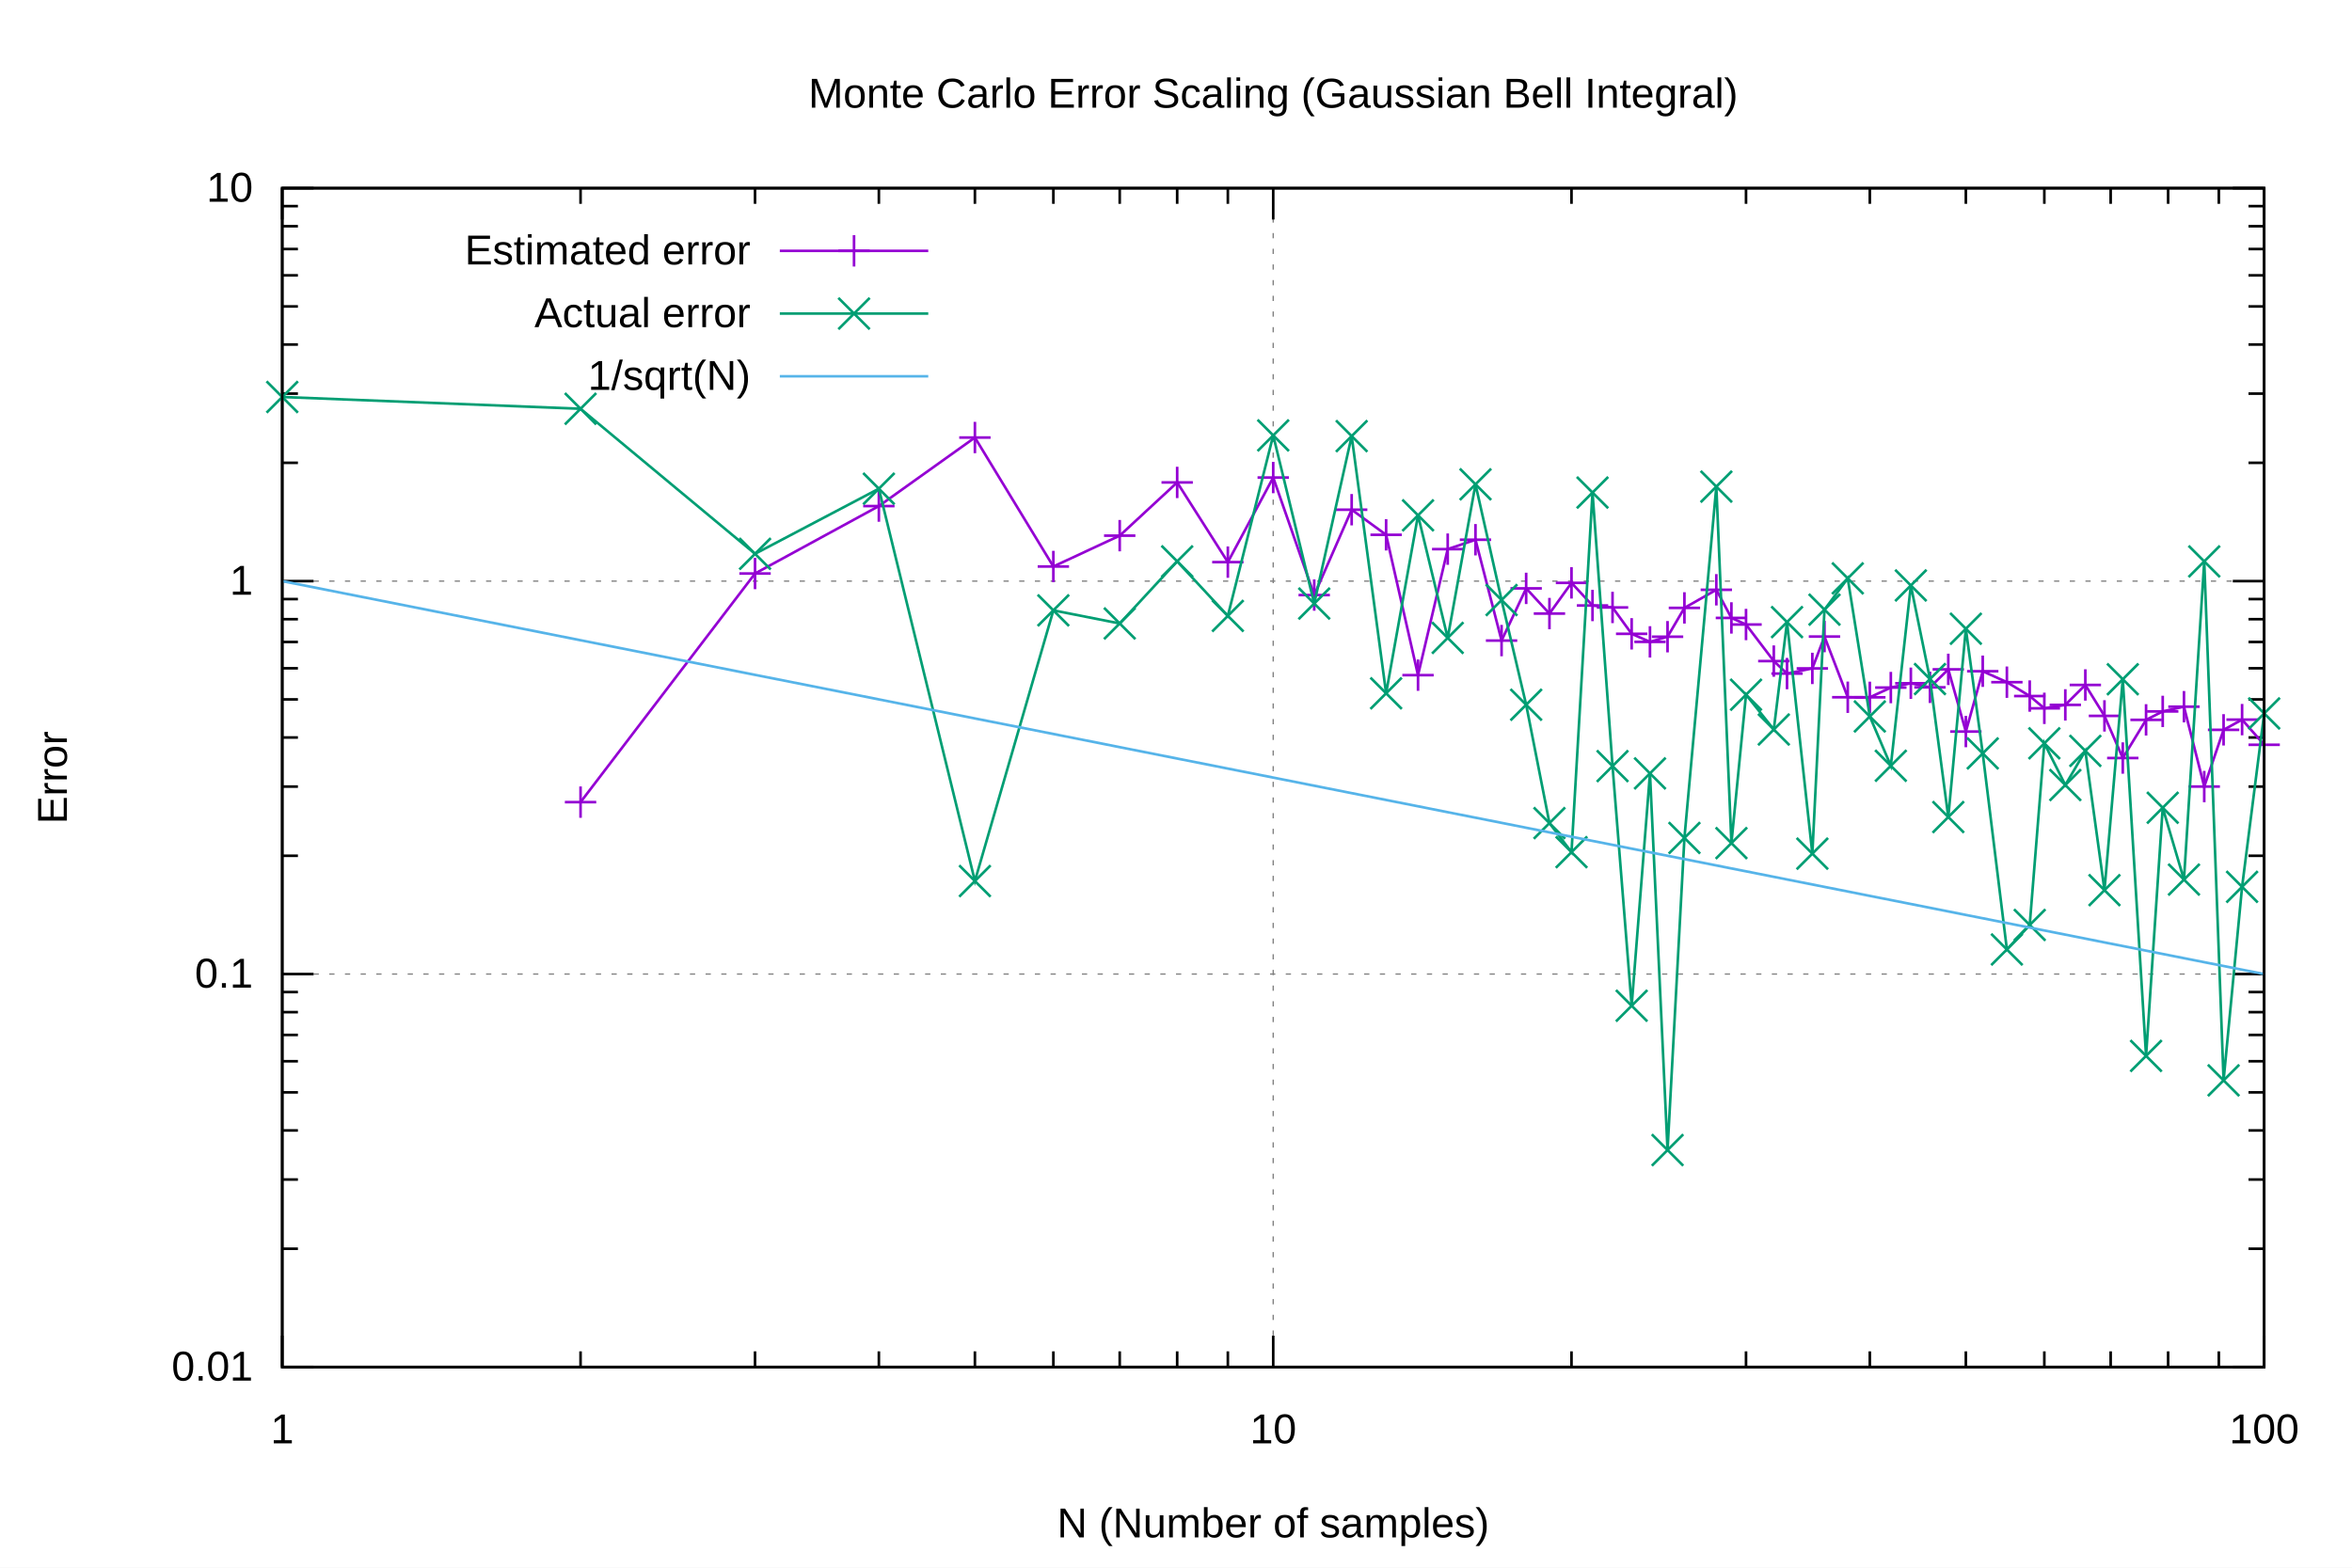
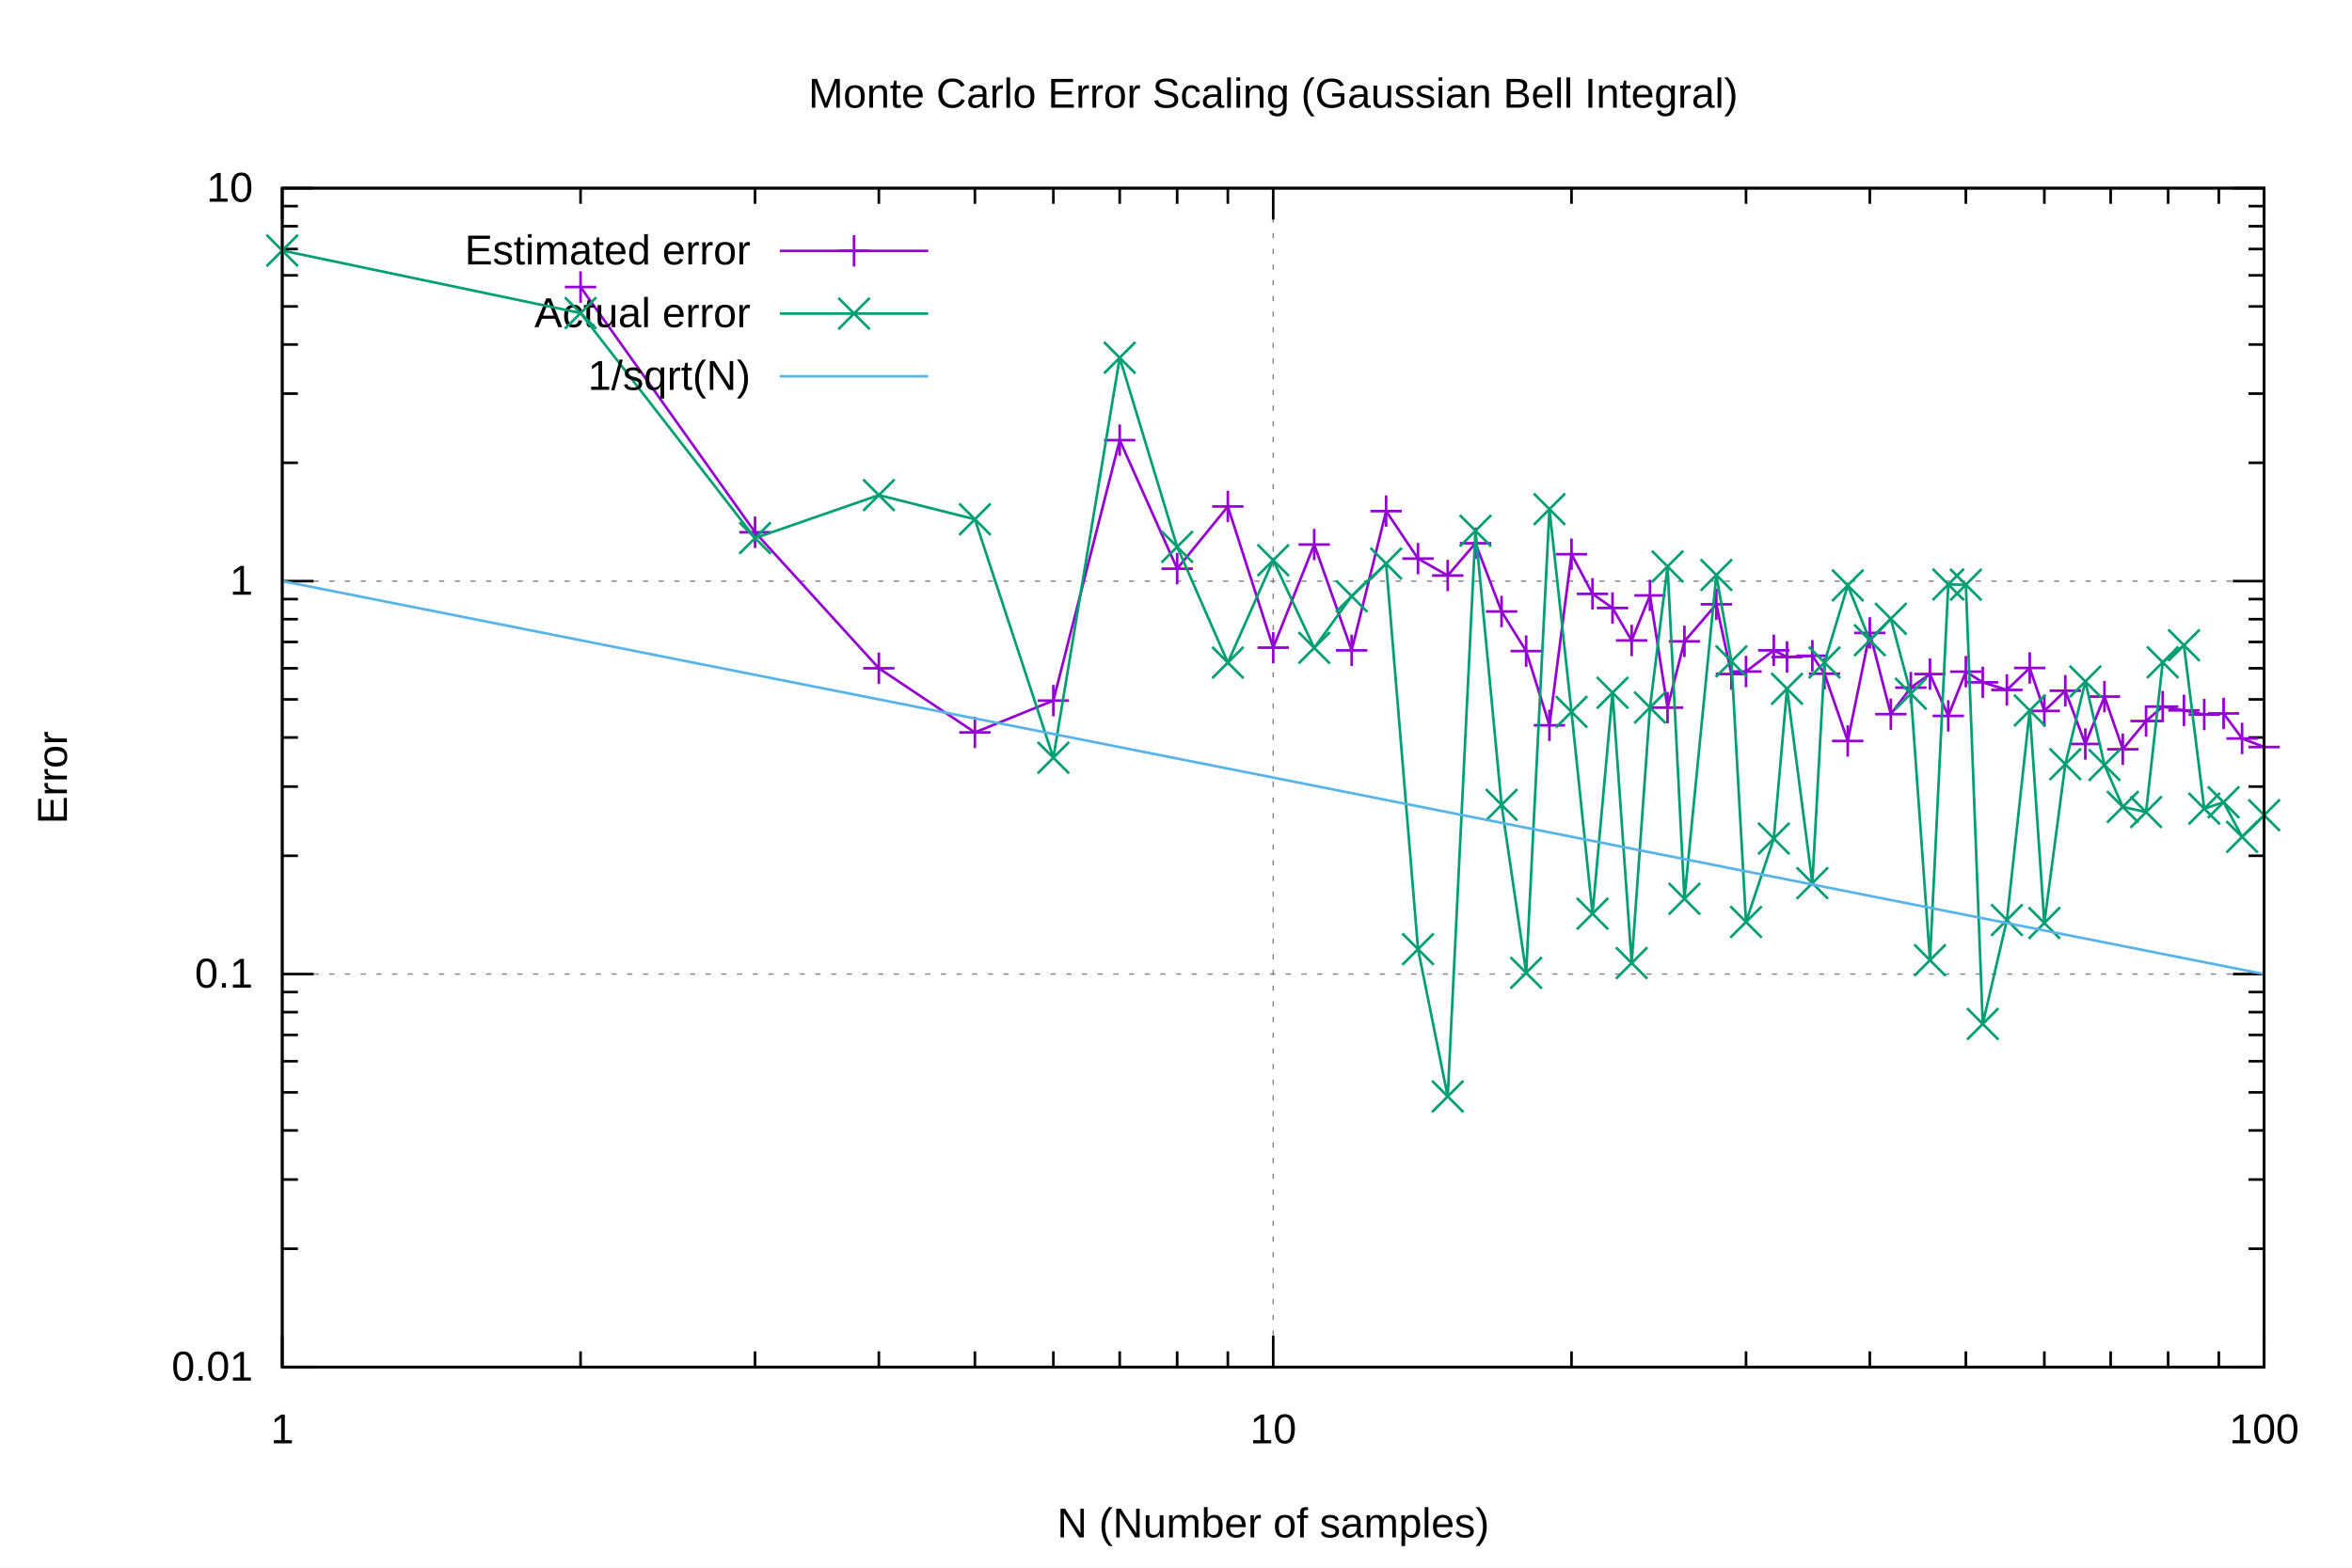
<svg xmlns="http://www.w3.org/2000/svg" xmlns:xlink="http://www.w3.org/1999/xlink" width="900" height="600" viewBox="0 0 900 600">
  <g id="gnuplot_canvas">
    <rect x="0" y="0" width="900" height="600" fill="#ffffff" />
    <defs>
      <circle id="gpDot" r="0.5" stroke-width="0.5" stroke="currentColor" />
      <path id="gpPt0" stroke-width="0.167" stroke="currentColor" d="M-1,0 h2 M0,-1 v2" />
      <path id="gpPt1" stroke-width="0.167" stroke="currentColor" d="M-1,-1 L1,1 M1,-1 L-1,1" />
      <path id="gpPt2" stroke-width="0.167" stroke="currentColor" d="M-1,0 L1,0 M0,-1 L0,1 M-1,-1 L1,1 M-1,1 L1,-1" />
      <rect id="gpPt3" stroke-width="0.167" stroke="currentColor" x="-1" y="-1" width="2" height="2" />
      <rect id="gpPt4" stroke-width="0.167" stroke="currentColor" fill="currentColor" x="-1" y="-1" width="2" height="2" />
      <circle id="gpPt5" stroke-width="0.167" stroke="currentColor" cx="0" cy="0" r="1" />
      <use xlink:href="#gpPt5" id="gpPt6" fill="currentColor" stroke="none" />
      <path id="gpPt7" stroke-width="0.167" stroke="currentColor" d="M0,-1.33 L-1.33,0.67 L1.33,0.67 z" />
      <use xlink:href="#gpPt7" id="gpPt8" fill="currentColor" stroke="none" />
      <use xlink:href="#gpPt7" id="gpPt9" stroke="currentColor" transform="rotate(180)" />
      <use xlink:href="#gpPt9" id="gpPt10" fill="currentColor" stroke="none" />
      <use xlink:href="#gpPt3" id="gpPt11" stroke="currentColor" transform="rotate(45)" />
      <use xlink:href="#gpPt11" id="gpPt12" fill="currentColor" stroke="none" />
      <path id="gpPt13" stroke-width="0.167" stroke="currentColor" d="M0,1.330 L1.265,0.411 L0.782,-1.067 L-0.782,-1.076 L-1.265,0.411 z" />
      <use xlink:href="#gpPt13" id="gpPt14" fill="currentColor" stroke="none" />
      <filter id="textbox" filterUnits="objectBoundingBox" x="0" y="0" height="1" width="1">
        <feFlood flood-color="#FFFFFF" flood-opacity="1" result="bgnd" />
        <feComposite in="SourceGraphic" in2="bgnd" operator="atop" />
      </filter>
      <filter id="greybox" filterUnits="objectBoundingBox" x="0" y="0" height="1" width="1">
        <feFlood flood-color="lightgrey" flood-opacity="1" result="grey" />
        <feComposite in="SourceGraphic" in2="grey" operator="atop" />
      </filter>
    </defs>
    <g fill="none" color="#FFFFFF" stroke="currentColor" stroke-width="1.00" stroke-linecap="butt" stroke-linejoin="miter">
</g>
    <g fill="none" color="black" stroke="currentColor" stroke-width="1.00" stroke-linecap="butt" stroke-linejoin="miter">
</g>
    <g fill="none" color="black" stroke="black" stroke-width="0.50" stroke-linecap="butt" stroke-linejoin="miter">
</g>
    <g fill="none" color="gray" stroke="currentColor" stroke-width="0.50" stroke-linecap="butt" stroke-linejoin="miter">
      <path stroke="gray" stroke-dasharray="2,4" class="gridline" d="M108.00,523.20 L866.39,523.20  " />
    </g>
    <g fill="none" color="gray" stroke="gray" stroke-width="1.00" stroke-linecap="butt" stroke-linejoin="miter">
</g>
    <g fill="none" color="black" stroke="currentColor" stroke-width="1.00" stroke-linecap="butt" stroke-linejoin="miter">
      <path stroke="black" d="M108.00,523.20 L120.00,523.20 M866.39,523.20 L854.39,523.20  " />
      <g transform="translate(96.80,528.40)" stroke="none" fill="black" font-family="Arial" font-size="16.00" text-anchor="end">
        <text>
          <tspan font-family="Arial"> 0.01</tspan>
        </text>
      </g>
    </g>
    <g fill="none" color="black" stroke="currentColor" stroke-width="1.00" stroke-linecap="butt" stroke-linejoin="miter">
      <path stroke="black" d="M108.00,477.93 L114.00,477.93 M866.39,477.93 L860.39,477.93 M108.00,451.44 L114.00,451.44 M866.39,451.44 L860.39,451.44   M108.00,432.65 L114.00,432.65 M866.39,432.65 L860.39,432.65 M108.00,418.08 L114.00,418.08 M866.39,418.08 L860.39,418.08   M108.00,406.17 L114.00,406.17 M866.39,406.17 L860.39,406.17 M108.00,396.10 L114.00,396.10 M866.39,396.10 L860.39,396.10   M108.00,387.38 L114.00,387.38 M866.39,387.38 L860.39,387.38 M108.00,379.69 L114.00,379.69 M866.39,379.69 L860.39,379.69    " />
    </g>
    <g fill="none" color="black" stroke="black" stroke-width="0.50" stroke-linecap="butt" stroke-linejoin="miter">
</g>
    <g fill="none" color="gray" stroke="currentColor" stroke-width="0.50" stroke-linecap="butt" stroke-linejoin="miter">
      <path stroke="gray" stroke-dasharray="2,4" class="gridline" d="M108.00,372.80 L866.39,372.80  " />
    </g>
    <g fill="none" color="gray" stroke="gray" stroke-width="1.00" stroke-linecap="butt" stroke-linejoin="miter">
</g>
    <g fill="none" color="black" stroke="currentColor" stroke-width="1.00" stroke-linecap="butt" stroke-linejoin="miter">
      <path stroke="black" d="M108.00,372.80 L120.00,372.80 M866.39,372.80 L854.39,372.80  " />
      <g transform="translate(96.80,378.00)" stroke="none" fill="black" font-family="Arial" font-size="16.00" text-anchor="end">
        <text>
          <tspan font-family="Arial"> 0.1</tspan>
        </text>
      </g>
    </g>
    <g fill="none" color="black" stroke="currentColor" stroke-width="1.00" stroke-linecap="butt" stroke-linejoin="miter">
      <path stroke="black" d="M108.00,327.53 L114.00,327.53 M866.39,327.53 L860.39,327.53 M108.00,301.05 L114.00,301.05 M866.39,301.05 L860.39,301.05   M108.00,282.26 L114.00,282.26 M866.39,282.26 L860.39,282.26 M108.00,267.68 L114.00,267.68 M866.39,267.68 L860.39,267.68   M108.00,255.77 L114.00,255.77 M866.39,255.77 L860.39,255.77 M108.00,245.70 L114.00,245.70 M866.39,245.70 L860.39,245.70   M108.00,236.98 L114.00,236.98 M866.39,236.98 L860.39,236.98 M108.00,229.29 L114.00,229.29 M866.39,229.29 L860.39,229.29    " />
    </g>
    <g fill="none" color="black" stroke="black" stroke-width="0.50" stroke-linecap="butt" stroke-linejoin="miter">
</g>
    <g fill="none" color="gray" stroke="currentColor" stroke-width="0.50" stroke-linecap="butt" stroke-linejoin="miter">
      <path stroke="gray" stroke-dasharray="2,4" class="gridline" d="M108.00,222.41 L866.39,222.41  " />
    </g>
    <g fill="none" color="gray" stroke="gray" stroke-width="1.00" stroke-linecap="butt" stroke-linejoin="miter">
</g>
    <g fill="none" color="black" stroke="currentColor" stroke-width="1.00" stroke-linecap="butt" stroke-linejoin="miter">
      <path stroke="black" d="M108.00,222.41 L120.00,222.41 M866.39,222.41 L854.39,222.41  " />
      <g transform="translate(96.80,227.61)" stroke="none" fill="black" font-family="Arial" font-size="16.00" text-anchor="end">
        <text>
          <tspan font-family="Arial"> 1</tspan>
        </text>
      </g>
    </g>
    <g fill="none" color="black" stroke="currentColor" stroke-width="1.00" stroke-linecap="butt" stroke-linejoin="miter">
      <path stroke="black" d="M108.00,177.13 L114.00,177.13 M866.39,177.13 L860.39,177.13 M108.00,150.65 L114.00,150.65 M866.39,150.65 L860.39,150.65   M108.00,131.86 L114.00,131.86 M866.39,131.86 L860.39,131.86 M108.00,117.28 L114.00,117.28 M866.39,117.28 L860.39,117.28   M108.00,105.38 L114.00,105.38 M866.39,105.38 L860.39,105.38 M108.00,95.31 L114.00,95.31 M866.39,95.31 L860.39,95.31   M108.00,86.58 L114.00,86.58 M866.39,86.58 L860.39,86.58 M108.00,78.89 L114.00,78.89 M866.39,78.89 L860.39,78.89    " />
    </g>
    <g fill="none" color="black" stroke="black" stroke-width="0.50" stroke-linecap="butt" stroke-linejoin="miter">
</g>
    <g fill="none" color="gray" stroke="currentColor" stroke-width="0.50" stroke-linecap="butt" stroke-linejoin="miter">
      <path stroke="gray" stroke-dasharray="2,4" class="gridline" d="M108.00,72.01 L866.39,72.01  " />
    </g>
    <g fill="none" color="gray" stroke="gray" stroke-width="1.00" stroke-linecap="butt" stroke-linejoin="miter">
</g>
    <g fill="none" color="black" stroke="currentColor" stroke-width="1.00" stroke-linecap="butt" stroke-linejoin="miter">
      <path stroke="black" d="M108.00,72.01 L120.00,72.01 M866.39,72.01 L854.39,72.01  " />
      <g transform="translate(96.80,77.21)" stroke="none" fill="black" font-family="Arial" font-size="16.00" text-anchor="end">
        <text>
          <tspan font-family="Arial"> 10</tspan>
        </text>
      </g>
    </g>
    <g fill="none" color="black" stroke="currentColor" stroke-width="1.00" stroke-linecap="butt" stroke-linejoin="miter">
</g>
    <g fill="none" color="black" stroke="black" stroke-width="0.50" stroke-linecap="butt" stroke-linejoin="miter">
</g>
    <g fill="none" color="gray" stroke="currentColor" stroke-width="0.50" stroke-linecap="butt" stroke-linejoin="miter">
      <path stroke="gray" stroke-dasharray="2,4" class="gridline" d="M108.00,523.20 L108.00,72.01  " />
    </g>
    <g fill="none" color="gray" stroke="gray" stroke-width="1.00" stroke-linecap="butt" stroke-linejoin="miter">
</g>
    <g fill="none" color="black" stroke="currentColor" stroke-width="1.00" stroke-linecap="butt" stroke-linejoin="miter">
      <path stroke="black" d="M108.00,523.20 L108.00,511.20 M108.00,72.01 L108.00,84.01  " />
      <g transform="translate(108.00,552.40)" stroke="none" fill="black" font-family="Arial" font-size="16.00" text-anchor="middle">
        <text>
          <tspan font-family="Arial"> 1</tspan>
        </text>
      </g>
    </g>
    <g fill="none" color="black" stroke="currentColor" stroke-width="1.00" stroke-linecap="butt" stroke-linejoin="miter">
      <path stroke="black" d="M222.15,523.20 L222.15,517.20 M222.15,72.01 L222.15,78.01 M288.92,523.20 L288.92,517.20 M288.92,72.01 L288.92,78.01   M336.30,523.20 L336.30,517.20 M336.30,72.01 L336.30,78.01 M373.05,523.20 L373.05,517.20 M373.05,72.01 L373.05,78.01   M403.07,523.20 L403.07,517.20 M403.07,72.01 L403.07,78.01 M428.46,523.20 L428.46,517.20 M428.46,72.01 L428.46,78.01   M450.45,523.20 L450.45,517.20 M450.45,72.01 L450.45,78.01 M469.84,523.20 L469.84,517.20 M469.84,72.01 L469.84,78.01    " />
    </g>
    <g fill="none" color="black" stroke="black" stroke-width="0.50" stroke-linecap="butt" stroke-linejoin="miter">
</g>
    <g fill="none" color="gray" stroke="currentColor" stroke-width="0.50" stroke-linecap="butt" stroke-linejoin="miter">
      <path stroke="gray" stroke-dasharray="2,4" class="gridline" d="M487.20,523.20 L487.20,72.01  " />
    </g>
    <g fill="none" color="gray" stroke="gray" stroke-width="1.00" stroke-linecap="butt" stroke-linejoin="miter">
</g>
    <g fill="none" color="black" stroke="currentColor" stroke-width="1.00" stroke-linecap="butt" stroke-linejoin="miter">
      <path stroke="black" d="M487.20,523.20 L487.20,511.20 M487.20,72.01 L487.20,84.01  " />
      <g transform="translate(487.20,552.40)" stroke="none" fill="black" font-family="Arial" font-size="16.00" text-anchor="middle">
        <text>
          <tspan font-family="Arial"> 10</tspan>
        </text>
      </g>
    </g>
    <g fill="none" color="black" stroke="currentColor" stroke-width="1.00" stroke-linecap="butt" stroke-linejoin="miter">
      <path stroke="black" d="M601.34,523.20 L601.34,517.20 M601.34,72.01 L601.34,78.01 M668.12,523.20 L668.12,517.20 M668.12,72.01 L668.12,78.01   M715.49,523.20 L715.49,517.20 M715.49,72.01 L715.49,78.01 M752.24,523.20 L752.24,517.20 M752.24,72.01 L752.24,78.01   M782.27,523.20 L782.27,517.20 M782.27,72.01 L782.27,78.01 M807.65,523.20 L807.65,517.20 M807.65,72.01 L807.65,78.01   M829.64,523.20 L829.64,517.20 M829.64,72.01 L829.64,78.01 M849.04,523.20 L849.04,517.20 M849.04,72.01 L849.04,78.01    " />
    </g>
    <g fill="none" color="black" stroke="black" stroke-width="0.50" stroke-linecap="butt" stroke-linejoin="miter">
</g>
    <g fill="none" color="gray" stroke="currentColor" stroke-width="0.50" stroke-linecap="butt" stroke-linejoin="miter">
      <path stroke="gray" stroke-dasharray="2,4" class="gridline" d="M866.39,523.20 L866.39,72.01  " />
    </g>
    <g fill="none" color="gray" stroke="gray" stroke-width="1.00" stroke-linecap="butt" stroke-linejoin="miter">
</g>
    <g fill="none" color="black" stroke="currentColor" stroke-width="1.00" stroke-linecap="butt" stroke-linejoin="miter">
      <path stroke="black" d="M866.39,523.20 L866.39,511.20 M866.39,72.01 L866.39,84.01  " />
      <g transform="translate(866.39,552.40)" stroke="none" fill="black" font-family="Arial" font-size="16.00" text-anchor="middle">
        <text>
          <tspan font-family="Arial"> 100</tspan>
        </text>
      </g>
    </g>
    <g fill="none" color="black" stroke="currentColor" stroke-width="1.00" stroke-linecap="butt" stroke-linejoin="miter">
</g>
    <g fill="none" color="black" stroke="currentColor" stroke-width="1.00" stroke-linecap="butt" stroke-linejoin="miter">
      <path stroke="black" d="M108.00,72.01 L108.00,523.20 L866.39,523.20 L866.39,72.01 L108.00,72.01 Z  " />
    </g>
    <g fill="none" color="black" stroke="currentColor" stroke-width="1.00" stroke-linecap="butt" stroke-linejoin="miter">
</g>
    <g id="gnuplot_plot_1">
      <g fill="none" color="black" stroke="currentColor" stroke-width="1.00" stroke-linecap="butt" stroke-linejoin="miter">
        <g transform="translate(287.20,101.21)" stroke="none" fill="black" font-family="Arial" font-size="16.00" text-anchor="end">
          <text>
            <tspan font-family="Arial">Estimated error</tspan>
          </text>
        </g>
      </g>
      <g fill="none" color="black" stroke="currentColor" stroke-width="1.00" stroke-linecap="butt" stroke-linejoin="miter">
-         <path stroke="rgb(148,   0, 211)" d="M298.40,96.01 L355.20,96.01 M222.15,307.00 L288.92,219.50 L336.30,193.69 L373.05,167.46 L403.07,216.82 L428.46,205.01   L450.45,184.64 L469.84,215.14 L487.20,182.77 L502.89,227.75 L517.22,195.08 L530.40,204.69 L542.61,258.40 L553.97,210.17   L564.60,206.57 L574.58,245.17 L583.99,225.19 L592.90,234.83 L601.34,223.08 L609.38,231.74 L617.04,232.49 L624.36,242.58   L631.37,245.66 L638.09,243.69 L644.55,232.66 L656.76,225.73 L662.53,236.50 L668.12,239.02 L678.75,253.02 L683.81,257.80   L693.50,255.82 L698.14,243.63 L707.05,266.86 L715.49,266.89 L723.53,263.15 L731.19,261.50 L738.51,263.06 L745.52,256.18   L752.24,279.99 L758.70,256.90 L767.94,261.09 L776.68,266.40 L782.27,271.10 L790.30,269.78 L797.96,262.15 L805.28,273.99   L812.29,290.12 L821.20,275.51 L827.57,272.28 L835.70,270.47 L843.46,301.04 L850.86,279.33 L857.94,275.42 L866.39,285.05    " />
-         <use xlink:href="#gpPt0" transform="translate(222.15,307.00) scale(6.00)" color="rgb(148,   0, 211)" />
-         <use xlink:href="#gpPt0" transform="translate(288.92,219.50) scale(6.00)" color="rgb(148,   0, 211)" />
-         <use xlink:href="#gpPt0" transform="translate(336.30,193.69) scale(6.00)" color="rgb(148,   0, 211)" />
-         <use xlink:href="#gpPt0" transform="translate(373.05,167.46) scale(6.00)" color="rgb(148,   0, 211)" />
-         <use xlink:href="#gpPt0" transform="translate(403.07,216.82) scale(6.00)" color="rgb(148,   0, 211)" />
-         <use xlink:href="#gpPt0" transform="translate(428.46,205.01) scale(6.00)" color="rgb(148,   0, 211)" />
-         <use xlink:href="#gpPt0" transform="translate(450.45,184.64) scale(6.00)" color="rgb(148,   0, 211)" />
-         <use xlink:href="#gpPt0" transform="translate(469.84,215.14) scale(6.00)" color="rgb(148,   0, 211)" />
-         <use xlink:href="#gpPt0" transform="translate(487.20,182.77) scale(6.00)" color="rgb(148,   0, 211)" />
-         <use xlink:href="#gpPt0" transform="translate(502.89,227.75) scale(6.00)" color="rgb(148,   0, 211)" />
-         <use xlink:href="#gpPt0" transform="translate(517.22,195.08) scale(6.00)" color="rgb(148,   0, 211)" />
-         <use xlink:href="#gpPt0" transform="translate(530.40,204.69) scale(6.00)" color="rgb(148,   0, 211)" />
-         <use xlink:href="#gpPt0" transform="translate(542.61,258.40) scale(6.00)" color="rgb(148,   0, 211)" />
-         <use xlink:href="#gpPt0" transform="translate(553.97,210.17) scale(6.00)" color="rgb(148,   0, 211)" />
-         <use xlink:href="#gpPt0" transform="translate(564.60,206.57) scale(6.00)" color="rgb(148,   0, 211)" />
-         <use xlink:href="#gpPt0" transform="translate(574.58,245.17) scale(6.00)" color="rgb(148,   0, 211)" />
-         <use xlink:href="#gpPt0" transform="translate(583.99,225.19) scale(6.00)" color="rgb(148,   0, 211)" />
-         <use xlink:href="#gpPt0" transform="translate(592.90,234.83) scale(6.00)" color="rgb(148,   0, 211)" />
-         <use xlink:href="#gpPt0" transform="translate(601.34,223.08) scale(6.00)" color="rgb(148,   0, 211)" />
-         <use xlink:href="#gpPt0" transform="translate(609.38,231.74) scale(6.00)" color="rgb(148,   0, 211)" />
-         <use xlink:href="#gpPt0" transform="translate(617.04,232.49) scale(6.00)" color="rgb(148,   0, 211)" />
-         <use xlink:href="#gpPt0" transform="translate(624.36,242.58) scale(6.00)" color="rgb(148,   0, 211)" />
-         <use xlink:href="#gpPt0" transform="translate(631.37,245.66) scale(6.00)" color="rgb(148,   0, 211)" />
-         <use xlink:href="#gpPt0" transform="translate(638.09,243.69) scale(6.00)" color="rgb(148,   0, 211)" />
-         <use xlink:href="#gpPt0" transform="translate(644.55,232.66) scale(6.00)" color="rgb(148,   0, 211)" />
-         <use xlink:href="#gpPt0" transform="translate(656.76,225.73) scale(6.00)" color="rgb(148,   0, 211)" />
-         <use xlink:href="#gpPt0" transform="translate(662.53,236.50) scale(6.00)" color="rgb(148,   0, 211)" />
-         <use xlink:href="#gpPt0" transform="translate(668.12,239.02) scale(6.00)" color="rgb(148,   0, 211)" />
-         <use xlink:href="#gpPt0" transform="translate(678.75,253.02) scale(6.00)" color="rgb(148,   0, 211)" />
-         <use xlink:href="#gpPt0" transform="translate(683.81,257.80) scale(6.00)" color="rgb(148,   0, 211)" />
-         <use xlink:href="#gpPt0" transform="translate(693.50,255.82) scale(6.00)" color="rgb(148,   0, 211)" />
-         <use xlink:href="#gpPt0" transform="translate(698.14,243.63) scale(6.00)" color="rgb(148,   0, 211)" />
-         <use xlink:href="#gpPt0" transform="translate(707.05,266.86) scale(6.00)" color="rgb(148,   0, 211)" />
-         <use xlink:href="#gpPt0" transform="translate(715.49,266.89) scale(6.00)" color="rgb(148,   0, 211)" />
-         <use xlink:href="#gpPt0" transform="translate(723.53,263.15) scale(6.00)" color="rgb(148,   0, 211)" />
-         <use xlink:href="#gpPt0" transform="translate(731.19,261.50) scale(6.00)" color="rgb(148,   0, 211)" />
-         <use xlink:href="#gpPt0" transform="translate(738.51,263.06) scale(6.00)" color="rgb(148,   0, 211)" />
-         <use xlink:href="#gpPt0" transform="translate(745.52,256.18) scale(6.00)" color="rgb(148,   0, 211)" />
-         <use xlink:href="#gpPt0" transform="translate(752.24,279.99) scale(6.00)" color="rgb(148,   0, 211)" />
-         <use xlink:href="#gpPt0" transform="translate(758.70,256.90) scale(6.00)" color="rgb(148,   0, 211)" />
-         <use xlink:href="#gpPt0" transform="translate(767.94,261.09) scale(6.00)" color="rgb(148,   0, 211)" />
-         <use xlink:href="#gpPt0" transform="translate(776.68,266.40) scale(6.00)" color="rgb(148,   0, 211)" />
-         <use xlink:href="#gpPt0" transform="translate(782.27,271.10) scale(6.00)" color="rgb(148,   0, 211)" />
-         <use xlink:href="#gpPt0" transform="translate(790.30,269.78) scale(6.00)" color="rgb(148,   0, 211)" />
-         <use xlink:href="#gpPt0" transform="translate(797.96,262.15) scale(6.00)" color="rgb(148,   0, 211)" />
-         <use xlink:href="#gpPt0" transform="translate(805.28,273.99) scale(6.00)" color="rgb(148,   0, 211)" />
-         <use xlink:href="#gpPt0" transform="translate(812.29,290.12) scale(6.00)" color="rgb(148,   0, 211)" />
-         <use xlink:href="#gpPt0" transform="translate(821.20,275.51) scale(6.00)" color="rgb(148,   0, 211)" />
-         <use xlink:href="#gpPt0" transform="translate(827.57,272.28) scale(6.00)" color="rgb(148,   0, 211)" />
-         <use xlink:href="#gpPt0" transform="translate(835.70,270.47) scale(6.00)" color="rgb(148,   0, 211)" />
-         <use xlink:href="#gpPt0" transform="translate(843.46,301.04) scale(6.00)" color="rgb(148,   0, 211)" />
-         <use xlink:href="#gpPt0" transform="translate(850.86,279.33) scale(6.00)" color="rgb(148,   0, 211)" />
-         <use xlink:href="#gpPt0" transform="translate(857.94,275.42) scale(6.00)" color="rgb(148,   0, 211)" />
-         <use xlink:href="#gpPt0" transform="translate(866.39,285.05) scale(6.00)" color="rgb(148,   0, 211)" />
+         <path stroke="rgb(148,   0, 211)" d="M298.40,96.01 L355.20,96.01 M222.15,109.85 L288.92,203.71 L336.30,255.76 L373.05,280.32 L403.07,268.14 L428.46,168.46   L450.45,217.66 L469.84,193.84 L487.20,247.87 L502.89,208.41 L517.22,248.91 L530.40,195.62 L542.61,213.79 L553.97,220.27   L564.60,207.92 L574.58,234.04 L583.99,249.19 L592.90,277.60 L601.34,212.11 L609.38,227.29 L617.04,232.70 L624.36,245.12   L631.37,227.89 L638.09,270.82 L644.55,245.47 L656.76,231.28 L662.53,257.97 L668.12,257.01 L678.75,248.90 L683.81,251.45   L693.50,250.99 L698.14,257.85 L707.05,283.59 L715.49,242.24 L723.53,273.32 L731.19,263.18 L738.51,257.98 L745.52,274.00   L752.24,257.07 L758.70,261.15 L767.94,264.06 L776.68,255.65 L782.27,272.09 L790.30,264.36 L797.96,284.75 L805.28,266.60   L812.29,286.76 L821.20,275.96 L827.57,270.43 L835.70,271.89 L843.46,273.47 L850.86,273.05 L857.94,282.64 L866.39,285.92    " />
+         <use xlink:href="#gpPt0" transform="translate(222.15,109.85) scale(6.00)" color="rgb(148,   0, 211)" />
+         <use xlink:href="#gpPt0" transform="translate(288.92,203.71) scale(6.00)" color="rgb(148,   0, 211)" />
+         <use xlink:href="#gpPt0" transform="translate(336.30,255.76) scale(6.00)" color="rgb(148,   0, 211)" />
+         <use xlink:href="#gpPt0" transform="translate(373.05,280.32) scale(6.00)" color="rgb(148,   0, 211)" />
+         <use xlink:href="#gpPt0" transform="translate(403.07,268.14) scale(6.00)" color="rgb(148,   0, 211)" />
+         <use xlink:href="#gpPt0" transform="translate(428.46,168.46) scale(6.00)" color="rgb(148,   0, 211)" />
+         <use xlink:href="#gpPt0" transform="translate(450.45,217.66) scale(6.00)" color="rgb(148,   0, 211)" />
+         <use xlink:href="#gpPt0" transform="translate(469.84,193.84) scale(6.00)" color="rgb(148,   0, 211)" />
+         <use xlink:href="#gpPt0" transform="translate(487.20,247.87) scale(6.00)" color="rgb(148,   0, 211)" />
+         <use xlink:href="#gpPt0" transform="translate(502.89,208.41) scale(6.00)" color="rgb(148,   0, 211)" />
+         <use xlink:href="#gpPt0" transform="translate(517.22,248.91) scale(6.00)" color="rgb(148,   0, 211)" />
+         <use xlink:href="#gpPt0" transform="translate(530.40,195.62) scale(6.00)" color="rgb(148,   0, 211)" />
+         <use xlink:href="#gpPt0" transform="translate(542.61,213.79) scale(6.00)" color="rgb(148,   0, 211)" />
+         <use xlink:href="#gpPt0" transform="translate(553.97,220.27) scale(6.00)" color="rgb(148,   0, 211)" />
+         <use xlink:href="#gpPt0" transform="translate(564.60,207.92) scale(6.00)" color="rgb(148,   0, 211)" />
+         <use xlink:href="#gpPt0" transform="translate(574.58,234.04) scale(6.00)" color="rgb(148,   0, 211)" />
+         <use xlink:href="#gpPt0" transform="translate(583.99,249.19) scale(6.00)" color="rgb(148,   0, 211)" />
+         <use xlink:href="#gpPt0" transform="translate(592.90,277.60) scale(6.00)" color="rgb(148,   0, 211)" />
+         <use xlink:href="#gpPt0" transform="translate(601.34,212.11) scale(6.00)" color="rgb(148,   0, 211)" />
+         <use xlink:href="#gpPt0" transform="translate(609.38,227.29) scale(6.00)" color="rgb(148,   0, 211)" />
+         <use xlink:href="#gpPt0" transform="translate(617.04,232.70) scale(6.00)" color="rgb(148,   0, 211)" />
+         <use xlink:href="#gpPt0" transform="translate(624.36,245.12) scale(6.00)" color="rgb(148,   0, 211)" />
+         <use xlink:href="#gpPt0" transform="translate(631.37,227.89) scale(6.00)" color="rgb(148,   0, 211)" />
+         <use xlink:href="#gpPt0" transform="translate(638.09,270.82) scale(6.00)" color="rgb(148,   0, 211)" />
+         <use xlink:href="#gpPt0" transform="translate(644.55,245.47) scale(6.00)" color="rgb(148,   0, 211)" />
+         <use xlink:href="#gpPt0" transform="translate(656.76,231.28) scale(6.00)" color="rgb(148,   0, 211)" />
+         <use xlink:href="#gpPt0" transform="translate(662.53,257.97) scale(6.00)" color="rgb(148,   0, 211)" />
+         <use xlink:href="#gpPt0" transform="translate(668.12,257.01) scale(6.00)" color="rgb(148,   0, 211)" />
+         <use xlink:href="#gpPt0" transform="translate(678.75,248.90) scale(6.00)" color="rgb(148,   0, 211)" />
+         <use xlink:href="#gpPt0" transform="translate(683.81,251.45) scale(6.00)" color="rgb(148,   0, 211)" />
+         <use xlink:href="#gpPt0" transform="translate(693.50,250.99) scale(6.00)" color="rgb(148,   0, 211)" />
+         <use xlink:href="#gpPt0" transform="translate(698.14,257.85) scale(6.00)" color="rgb(148,   0, 211)" />
+         <use xlink:href="#gpPt0" transform="translate(707.05,283.59) scale(6.00)" color="rgb(148,   0, 211)" />
+         <use xlink:href="#gpPt0" transform="translate(715.49,242.24) scale(6.00)" color="rgb(148,   0, 211)" />
+         <use xlink:href="#gpPt0" transform="translate(723.53,273.32) scale(6.00)" color="rgb(148,   0, 211)" />
+         <use xlink:href="#gpPt0" transform="translate(731.19,263.18) scale(6.00)" color="rgb(148,   0, 211)" />
+         <use xlink:href="#gpPt0" transform="translate(738.51,257.98) scale(6.00)" color="rgb(148,   0, 211)" />
+         <use xlink:href="#gpPt0" transform="translate(745.52,274.00) scale(6.00)" color="rgb(148,   0, 211)" />
+         <use xlink:href="#gpPt0" transform="translate(752.24,257.07) scale(6.00)" color="rgb(148,   0, 211)" />
+         <use xlink:href="#gpPt0" transform="translate(758.70,261.15) scale(6.00)" color="rgb(148,   0, 211)" />
+         <use xlink:href="#gpPt0" transform="translate(767.94,264.06) scale(6.00)" color="rgb(148,   0, 211)" />
+         <use xlink:href="#gpPt0" transform="translate(776.68,255.65) scale(6.00)" color="rgb(148,   0, 211)" />
+         <use xlink:href="#gpPt0" transform="translate(782.27,272.09) scale(6.00)" color="rgb(148,   0, 211)" />
+         <use xlink:href="#gpPt0" transform="translate(790.30,264.36) scale(6.00)" color="rgb(148,   0, 211)" />
+         <use xlink:href="#gpPt0" transform="translate(797.96,284.75) scale(6.00)" color="rgb(148,   0, 211)" />
+         <use xlink:href="#gpPt0" transform="translate(805.28,266.60) scale(6.00)" color="rgb(148,   0, 211)" />
+         <use xlink:href="#gpPt0" transform="translate(812.29,286.76) scale(6.00)" color="rgb(148,   0, 211)" />
+         <use xlink:href="#gpPt0" transform="translate(821.20,275.96) scale(6.00)" color="rgb(148,   0, 211)" />
+         <use xlink:href="#gpPt0" transform="translate(827.57,270.43) scale(6.00)" color="rgb(148,   0, 211)" />
+         <use xlink:href="#gpPt0" transform="translate(835.70,271.89) scale(6.00)" color="rgb(148,   0, 211)" />
+         <use xlink:href="#gpPt0" transform="translate(843.46,273.47) scale(6.00)" color="rgb(148,   0, 211)" />
+         <use xlink:href="#gpPt0" transform="translate(850.86,273.05) scale(6.00)" color="rgb(148,   0, 211)" />
+         <use xlink:href="#gpPt0" transform="translate(857.94,282.64) scale(6.00)" color="rgb(148,   0, 211)" />
+         <use xlink:href="#gpPt0" transform="translate(866.39,285.92) scale(6.00)" color="rgb(148,   0, 211)" />
        <use xlink:href="#gpPt0" transform="translate(326.80,96.01) scale(6.00)" color="rgb(148,   0, 211)" />
      </g>
    </g>
    <g id="gnuplot_plot_2">
      <g fill="none" color="black" stroke="currentColor" stroke-width="1.00" stroke-linecap="butt" stroke-linejoin="miter">
        <g transform="translate(287.20,125.21)" stroke="none" fill="black" font-family="Arial" font-size="16.00" text-anchor="end">
          <text>
            <tspan font-family="Arial">Actual error</tspan>
          </text>
        </g>
      </g>
      <g fill="none" color="black" stroke="currentColor" stroke-width="1.00" stroke-linecap="butt" stroke-linejoin="miter">
-         <path stroke="rgb(  0, 158, 115)" d="M298.40,120.01 L355.20,120.01 M108.00,151.94 L222.15,156.45 L288.92,211.96 L336.30,187.04 L373.05,337.20 L403.07,233.60   L428.46,238.62 L450.45,214.85 L469.84,235.72 L487.20,166.64 L502.89,231.00 L517.22,166.91 L530.40,265.35 L542.61,197.23   L553.97,244.15 L564.60,185.36 L574.58,229.65 L583.99,269.73 L592.90,315.03 L601.34,326.14 L609.38,188.52 L617.04,293.21   L624.36,384.93 L631.37,296.00 L638.09,440.15 L644.55,320.70 L656.76,186.24 L662.53,322.69 L668.12,265.88 L678.75,279.20   L683.81,238.10 L693.50,326.71 L698.14,233.33 L707.05,221.36 L715.49,274.21 L723.53,293.09 L731.19,224.07 L738.51,259.89   L745.52,312.71 L752.24,240.64 L758.70,288.35 L767.94,363.39 L776.68,354.01 L782.27,284.49 L790.30,300.45 L797.96,287.39   L805.28,340.69 L812.29,259.97 L821.20,404.12 L827.57,309.15 L835.70,336.65 L843.46,214.87 L850.86,413.49 L857.94,339.41   L866.39,273.05  " />
-         <use xlink:href="#gpPt1" transform="translate(108.00,151.94) scale(6.00)" color="rgb(  0, 158, 115)" />
-         <use xlink:href="#gpPt1" transform="translate(222.15,156.45) scale(6.00)" color="rgb(  0, 158, 115)" />
-         <use xlink:href="#gpPt1" transform="translate(288.92,211.96) scale(6.00)" color="rgb(  0, 158, 115)" />
-         <use xlink:href="#gpPt1" transform="translate(336.30,187.04) scale(6.00)" color="rgb(  0, 158, 115)" />
-         <use xlink:href="#gpPt1" transform="translate(373.05,337.20) scale(6.00)" color="rgb(  0, 158, 115)" />
-         <use xlink:href="#gpPt1" transform="translate(403.07,233.60) scale(6.00)" color="rgb(  0, 158, 115)" />
-         <use xlink:href="#gpPt1" transform="translate(428.46,238.62) scale(6.00)" color="rgb(  0, 158, 115)" />
-         <use xlink:href="#gpPt1" transform="translate(450.45,214.85) scale(6.00)" color="rgb(  0, 158, 115)" />
-         <use xlink:href="#gpPt1" transform="translate(469.84,235.72) scale(6.00)" color="rgb(  0, 158, 115)" />
-         <use xlink:href="#gpPt1" transform="translate(487.20,166.64) scale(6.00)" color="rgb(  0, 158, 115)" />
-         <use xlink:href="#gpPt1" transform="translate(502.89,231.00) scale(6.00)" color="rgb(  0, 158, 115)" />
-         <use xlink:href="#gpPt1" transform="translate(517.22,166.91) scale(6.00)" color="rgb(  0, 158, 115)" />
-         <use xlink:href="#gpPt1" transform="translate(530.40,265.35) scale(6.00)" color="rgb(  0, 158, 115)" />
-         <use xlink:href="#gpPt1" transform="translate(542.61,197.23) scale(6.00)" color="rgb(  0, 158, 115)" />
-         <use xlink:href="#gpPt1" transform="translate(553.97,244.15) scale(6.00)" color="rgb(  0, 158, 115)" />
-         <use xlink:href="#gpPt1" transform="translate(564.60,185.36) scale(6.00)" color="rgb(  0, 158, 115)" />
-         <use xlink:href="#gpPt1" transform="translate(574.58,229.65) scale(6.00)" color="rgb(  0, 158, 115)" />
-         <use xlink:href="#gpPt1" transform="translate(583.99,269.73) scale(6.00)" color="rgb(  0, 158, 115)" />
-         <use xlink:href="#gpPt1" transform="translate(592.90,315.03) scale(6.00)" color="rgb(  0, 158, 115)" />
-         <use xlink:href="#gpPt1" transform="translate(601.34,326.14) scale(6.00)" color="rgb(  0, 158, 115)" />
-         <use xlink:href="#gpPt1" transform="translate(609.38,188.52) scale(6.00)" color="rgb(  0, 158, 115)" />
-         <use xlink:href="#gpPt1" transform="translate(617.04,293.21) scale(6.00)" color="rgb(  0, 158, 115)" />
-         <use xlink:href="#gpPt1" transform="translate(624.36,384.93) scale(6.00)" color="rgb(  0, 158, 115)" />
-         <use xlink:href="#gpPt1" transform="translate(631.37,296.00) scale(6.00)" color="rgb(  0, 158, 115)" />
-         <use xlink:href="#gpPt1" transform="translate(638.09,440.15) scale(6.00)" color="rgb(  0, 158, 115)" />
-         <use xlink:href="#gpPt1" transform="translate(644.55,320.70) scale(6.00)" color="rgb(  0, 158, 115)" />
-         <use xlink:href="#gpPt1" transform="translate(656.76,186.24) scale(6.00)" color="rgb(  0, 158, 115)" />
-         <use xlink:href="#gpPt1" transform="translate(662.53,322.69) scale(6.00)" color="rgb(  0, 158, 115)" />
-         <use xlink:href="#gpPt1" transform="translate(668.12,265.88) scale(6.00)" color="rgb(  0, 158, 115)" />
-         <use xlink:href="#gpPt1" transform="translate(678.75,279.20) scale(6.00)" color="rgb(  0, 158, 115)" />
-         <use xlink:href="#gpPt1" transform="translate(683.81,238.10) scale(6.00)" color="rgb(  0, 158, 115)" />
-         <use xlink:href="#gpPt1" transform="translate(693.50,326.71) scale(6.00)" color="rgb(  0, 158, 115)" />
-         <use xlink:href="#gpPt1" transform="translate(698.14,233.33) scale(6.00)" color="rgb(  0, 158, 115)" />
-         <use xlink:href="#gpPt1" transform="translate(707.05,221.36) scale(6.00)" color="rgb(  0, 158, 115)" />
-         <use xlink:href="#gpPt1" transform="translate(715.49,274.21) scale(6.00)" color="rgb(  0, 158, 115)" />
-         <use xlink:href="#gpPt1" transform="translate(723.53,293.09) scale(6.00)" color="rgb(  0, 158, 115)" />
-         <use xlink:href="#gpPt1" transform="translate(731.19,224.07) scale(6.00)" color="rgb(  0, 158, 115)" />
-         <use xlink:href="#gpPt1" transform="translate(738.51,259.89) scale(6.00)" color="rgb(  0, 158, 115)" />
-         <use xlink:href="#gpPt1" transform="translate(745.52,312.71) scale(6.00)" color="rgb(  0, 158, 115)" />
-         <use xlink:href="#gpPt1" transform="translate(752.24,240.64) scale(6.00)" color="rgb(  0, 158, 115)" />
-         <use xlink:href="#gpPt1" transform="translate(758.70,288.35) scale(6.00)" color="rgb(  0, 158, 115)" />
-         <use xlink:href="#gpPt1" transform="translate(767.94,363.39) scale(6.00)" color="rgb(  0, 158, 115)" />
-         <use xlink:href="#gpPt1" transform="translate(776.68,354.01) scale(6.00)" color="rgb(  0, 158, 115)" />
-         <use xlink:href="#gpPt1" transform="translate(782.27,284.49) scale(6.00)" color="rgb(  0, 158, 115)" />
-         <use xlink:href="#gpPt1" transform="translate(790.30,300.45) scale(6.00)" color="rgb(  0, 158, 115)" />
-         <use xlink:href="#gpPt1" transform="translate(797.96,287.39) scale(6.00)" color="rgb(  0, 158, 115)" />
-         <use xlink:href="#gpPt1" transform="translate(805.28,340.69) scale(6.00)" color="rgb(  0, 158, 115)" />
-         <use xlink:href="#gpPt1" transform="translate(812.29,259.97) scale(6.00)" color="rgb(  0, 158, 115)" />
-         <use xlink:href="#gpPt1" transform="translate(821.20,404.12) scale(6.00)" color="rgb(  0, 158, 115)" />
-         <use xlink:href="#gpPt1" transform="translate(827.57,309.15) scale(6.00)" color="rgb(  0, 158, 115)" />
-         <use xlink:href="#gpPt1" transform="translate(835.70,336.65) scale(6.00)" color="rgb(  0, 158, 115)" />
-         <use xlink:href="#gpPt1" transform="translate(843.46,214.87) scale(6.00)" color="rgb(  0, 158, 115)" />
-         <use xlink:href="#gpPt1" transform="translate(850.86,413.49) scale(6.00)" color="rgb(  0, 158, 115)" />
-         <use xlink:href="#gpPt1" transform="translate(857.94,339.41) scale(6.00)" color="rgb(  0, 158, 115)" />
-         <use xlink:href="#gpPt1" transform="translate(866.39,273.05) scale(6.00)" color="rgb(  0, 158, 115)" />
+         <path stroke="rgb(  0, 158, 115)" d="M298.40,120.01 L355.20,120.01 M108.00,95.89 L222.15,119.82 L288.92,205.93 L336.30,189.50 L373.05,198.74 L403.07,290.00   L428.46,136.92 L450.45,209.30 L469.84,253.59 L487.20,214.41 L502.89,247.96 L517.22,228.20 L530.40,215.70 L542.61,363.26   L553.97,419.64 L564.60,203.14 L574.58,308.04 L583.99,372.33 L592.90,194.87 L601.34,272.45 L609.38,349.69 L617.04,265.14   L624.36,368.58 L631.37,270.79 L638.09,216.81 L644.55,343.99 L656.76,220.07 L662.53,253.11 L668.12,352.86 L678.75,320.94   L683.81,263.62 L693.50,338.01 L698.14,253.55 L707.05,224.04 L715.49,245.05 L723.53,236.84 L731.19,265.50 L738.51,367.49   L745.52,223.68 L752.24,223.79 L758.70,391.89 L767.94,352.12 L776.68,271.92 L782.27,353.26 L790.30,292.48 L797.96,260.82   L805.28,292.79 L812.29,308.82 L821.20,310.80 L827.57,253.48 L835.70,246.96 L843.46,309.50 L850.86,307.04 L857.94,320.31   L866.39,312.00  " />
+         <use xlink:href="#gpPt1" transform="translate(108.00,95.89) scale(6.00)" color="rgb(  0, 158, 115)" />
+         <use xlink:href="#gpPt1" transform="translate(222.15,119.82) scale(6.00)" color="rgb(  0, 158, 115)" />
+         <use xlink:href="#gpPt1" transform="translate(288.92,205.93) scale(6.00)" color="rgb(  0, 158, 115)" />
+         <use xlink:href="#gpPt1" transform="translate(336.30,189.50) scale(6.00)" color="rgb(  0, 158, 115)" />
+         <use xlink:href="#gpPt1" transform="translate(373.05,198.74) scale(6.00)" color="rgb(  0, 158, 115)" />
+         <use xlink:href="#gpPt1" transform="translate(403.07,290.00) scale(6.00)" color="rgb(  0, 158, 115)" />
+         <use xlink:href="#gpPt1" transform="translate(428.46,136.92) scale(6.00)" color="rgb(  0, 158, 115)" />
+         <use xlink:href="#gpPt1" transform="translate(450.45,209.30) scale(6.00)" color="rgb(  0, 158, 115)" />
+         <use xlink:href="#gpPt1" transform="translate(469.84,253.59) scale(6.00)" color="rgb(  0, 158, 115)" />
+         <use xlink:href="#gpPt1" transform="translate(487.20,214.41) scale(6.00)" color="rgb(  0, 158, 115)" />
+         <use xlink:href="#gpPt1" transform="translate(502.89,247.96) scale(6.00)" color="rgb(  0, 158, 115)" />
+         <use xlink:href="#gpPt1" transform="translate(517.22,228.20) scale(6.00)" color="rgb(  0, 158, 115)" />
+         <use xlink:href="#gpPt1" transform="translate(530.40,215.70) scale(6.00)" color="rgb(  0, 158, 115)" />
+         <use xlink:href="#gpPt1" transform="translate(542.61,363.26) scale(6.00)" color="rgb(  0, 158, 115)" />
+         <use xlink:href="#gpPt1" transform="translate(553.97,419.64) scale(6.00)" color="rgb(  0, 158, 115)" />
+         <use xlink:href="#gpPt1" transform="translate(564.60,203.14) scale(6.00)" color="rgb(  0, 158, 115)" />
+         <use xlink:href="#gpPt1" transform="translate(574.58,308.04) scale(6.00)" color="rgb(  0, 158, 115)" />
+         <use xlink:href="#gpPt1" transform="translate(583.99,372.33) scale(6.00)" color="rgb(  0, 158, 115)" />
+         <use xlink:href="#gpPt1" transform="translate(592.90,194.87) scale(6.00)" color="rgb(  0, 158, 115)" />
+         <use xlink:href="#gpPt1" transform="translate(601.34,272.45) scale(6.00)" color="rgb(  0, 158, 115)" />
+         <use xlink:href="#gpPt1" transform="translate(609.38,349.69) scale(6.00)" color="rgb(  0, 158, 115)" />
+         <use xlink:href="#gpPt1" transform="translate(617.04,265.14) scale(6.00)" color="rgb(  0, 158, 115)" />
+         <use xlink:href="#gpPt1" transform="translate(624.36,368.58) scale(6.00)" color="rgb(  0, 158, 115)" />
+         <use xlink:href="#gpPt1" transform="translate(631.37,270.79) scale(6.00)" color="rgb(  0, 158, 115)" />
+         <use xlink:href="#gpPt1" transform="translate(638.09,216.81) scale(6.00)" color="rgb(  0, 158, 115)" />
+         <use xlink:href="#gpPt1" transform="translate(644.55,343.99) scale(6.00)" color="rgb(  0, 158, 115)" />
+         <use xlink:href="#gpPt1" transform="translate(656.76,220.07) scale(6.00)" color="rgb(  0, 158, 115)" />
+         <use xlink:href="#gpPt1" transform="translate(662.53,253.11) scale(6.00)" color="rgb(  0, 158, 115)" />
+         <use xlink:href="#gpPt1" transform="translate(668.12,352.86) scale(6.00)" color="rgb(  0, 158, 115)" />
+         <use xlink:href="#gpPt1" transform="translate(678.75,320.94) scale(6.00)" color="rgb(  0, 158, 115)" />
+         <use xlink:href="#gpPt1" transform="translate(683.81,263.62) scale(6.00)" color="rgb(  0, 158, 115)" />
+         <use xlink:href="#gpPt1" transform="translate(693.50,338.01) scale(6.00)" color="rgb(  0, 158, 115)" />
+         <use xlink:href="#gpPt1" transform="translate(698.14,253.55) scale(6.00)" color="rgb(  0, 158, 115)" />
+         <use xlink:href="#gpPt1" transform="translate(707.05,224.04) scale(6.00)" color="rgb(  0, 158, 115)" />
+         <use xlink:href="#gpPt1" transform="translate(715.49,245.05) scale(6.00)" color="rgb(  0, 158, 115)" />
+         <use xlink:href="#gpPt1" transform="translate(723.53,236.84) scale(6.00)" color="rgb(  0, 158, 115)" />
+         <use xlink:href="#gpPt1" transform="translate(731.19,265.50) scale(6.00)" color="rgb(  0, 158, 115)" />
+         <use xlink:href="#gpPt1" transform="translate(738.51,367.49) scale(6.00)" color="rgb(  0, 158, 115)" />
+         <use xlink:href="#gpPt1" transform="translate(745.52,223.68) scale(6.00)" color="rgb(  0, 158, 115)" />
+         <use xlink:href="#gpPt1" transform="translate(752.24,223.79) scale(6.00)" color="rgb(  0, 158, 115)" />
+         <use xlink:href="#gpPt1" transform="translate(758.70,391.89) scale(6.00)" color="rgb(  0, 158, 115)" />
+         <use xlink:href="#gpPt1" transform="translate(767.94,352.12) scale(6.00)" color="rgb(  0, 158, 115)" />
+         <use xlink:href="#gpPt1" transform="translate(776.68,271.92) scale(6.00)" color="rgb(  0, 158, 115)" />
+         <use xlink:href="#gpPt1" transform="translate(782.27,353.26) scale(6.00)" color="rgb(  0, 158, 115)" />
+         <use xlink:href="#gpPt1" transform="translate(790.30,292.48) scale(6.00)" color="rgb(  0, 158, 115)" />
+         <use xlink:href="#gpPt1" transform="translate(797.96,260.82) scale(6.00)" color="rgb(  0, 158, 115)" />
+         <use xlink:href="#gpPt1" transform="translate(805.28,292.79) scale(6.00)" color="rgb(  0, 158, 115)" />
+         <use xlink:href="#gpPt1" transform="translate(812.29,308.82) scale(6.00)" color="rgb(  0, 158, 115)" />
+         <use xlink:href="#gpPt1" transform="translate(821.20,310.80) scale(6.00)" color="rgb(  0, 158, 115)" />
+         <use xlink:href="#gpPt1" transform="translate(827.57,253.48) scale(6.00)" color="rgb(  0, 158, 115)" />
+         <use xlink:href="#gpPt1" transform="translate(835.70,246.96) scale(6.00)" color="rgb(  0, 158, 115)" />
+         <use xlink:href="#gpPt1" transform="translate(843.46,309.50) scale(6.00)" color="rgb(  0, 158, 115)" />
+         <use xlink:href="#gpPt1" transform="translate(850.86,307.04) scale(6.00)" color="rgb(  0, 158, 115)" />
+         <use xlink:href="#gpPt1" transform="translate(857.94,320.31) scale(6.00)" color="rgb(  0, 158, 115)" />
+         <use xlink:href="#gpPt1" transform="translate(866.39,312.00) scale(6.00)" color="rgb(  0, 158, 115)" />
        <use xlink:href="#gpPt1" transform="translate(326.80,120.01) scale(6.00)" color="rgb(  0, 158, 115)" />
      </g>
    </g>
    <g id="gnuplot_plot_3">
      <g fill="none" color="black" stroke="currentColor" stroke-width="1.00" stroke-linecap="butt" stroke-linejoin="miter">
        <g transform="translate(287.20,149.21)" stroke="none" fill="black" font-family="Arial" font-size="16.00" text-anchor="end">
          <text>
            <tspan font-family="Arial">1/sqrt(N)</tspan>
          </text>
        </g>
      </g>
      <g fill="none" color="black" stroke="currentColor" stroke-width="1.00" stroke-linecap="butt" stroke-linejoin="miter">
        <path stroke="rgb( 86, 180, 233)" d="M298.40,144.01 L355.20,144.01 M108.00,222.41 L222.15,245.04 L288.92,258.29 L336.30,267.68 L373.05,274.97 L403.07,280.92   L428.46,285.96 L450.45,290.32 L469.84,294.16 L487.20,297.60 L502.89,300.72 L517.22,303.56 L530.40,306.17 L542.61,308.59   L553.97,310.85 L564.60,312.95 L574.58,314.93 L583.99,316.80 L592.90,318.57 L601.34,320.24 L609.38,321.84 L617.04,323.35   L624.36,324.81 L631.37,326.20 L638.09,327.53 L644.55,328.81 L656.76,331.23 L662.53,332.38 L668.12,333.48 L678.75,335.59   L683.81,336.60 L693.50,338.52 L698.14,339.44 L707.05,341.20 L715.49,342.88 L723.53,344.47 L731.19,345.99 L738.51,347.44   L745.52,348.83 L752.24,350.17 L758.70,351.45 L767.94,353.28 L776.68,355.01 L782.27,356.12 L790.30,357.71 L797.96,359.23   L805.28,360.69 L812.29,362.07 L821.20,363.84 L827.57,365.11 L835.70,366.72 L843.46,368.26 L850.86,369.72 L857.94,371.13   L866.39,372.80  " />
      </g>
    </g>
    <g fill="none" color="#FFFFFF" stroke="rgb( 86, 180, 233)" stroke-width="2.00" stroke-linecap="butt" stroke-linejoin="miter">
</g>
    <g fill="none" color="black" stroke="currentColor" stroke-width="2.00" stroke-linecap="butt" stroke-linejoin="miter">
</g>
    <g fill="none" color="black" stroke="black" stroke-width="1.00" stroke-linecap="butt" stroke-linejoin="miter">
</g>
    <g fill="none" color="black" stroke="currentColor" stroke-width="1.00" stroke-linecap="butt" stroke-linejoin="miter">
      <path stroke="black" d="M108.00,72.01 L108.00,523.20 L866.39,523.20 L866.39,72.01 L108.00,72.01 Z  " />
      <g transform="translate(25.60,297.61) rotate(270.00)" stroke="none" fill="black" font-family="Arial" font-size="16.00" text-anchor="middle">
        <text>
          <tspan font-family="Arial">Error</tspan>
        </text>
      </g>
    </g>
    <g fill="none" color="black" stroke="currentColor" stroke-width="1.00" stroke-linecap="butt" stroke-linejoin="miter">
      <g transform="translate(487.19,588.40)" stroke="none" fill="black" font-family="Arial" font-size="16.00" text-anchor="middle">
        <text>
          <tspan font-family="Arial">N (Number of samples)</tspan>
        </text>
      </g>
    </g>
    <g fill="none" color="black" stroke="currentColor" stroke-width="1.00" stroke-linecap="butt" stroke-linejoin="miter">
</g>
    <g fill="none" color="black" stroke="currentColor" stroke-width="1.00" stroke-linecap="butt" stroke-linejoin="miter">
      <g transform="translate(487.19,41.21)" stroke="none" fill="black" font-family="Arial" font-size="16.00" text-anchor="middle">
        <text>
          <tspan font-family="Arial">Monte Carlo Error Scaling (Gaussian Bell Integral)</tspan>
        </text>
      </g>
    </g>
    <g fill="none" color="black" stroke="currentColor" stroke-width="1.00" stroke-linecap="butt" stroke-linejoin="miter">
</g>
  </g>
</svg>
